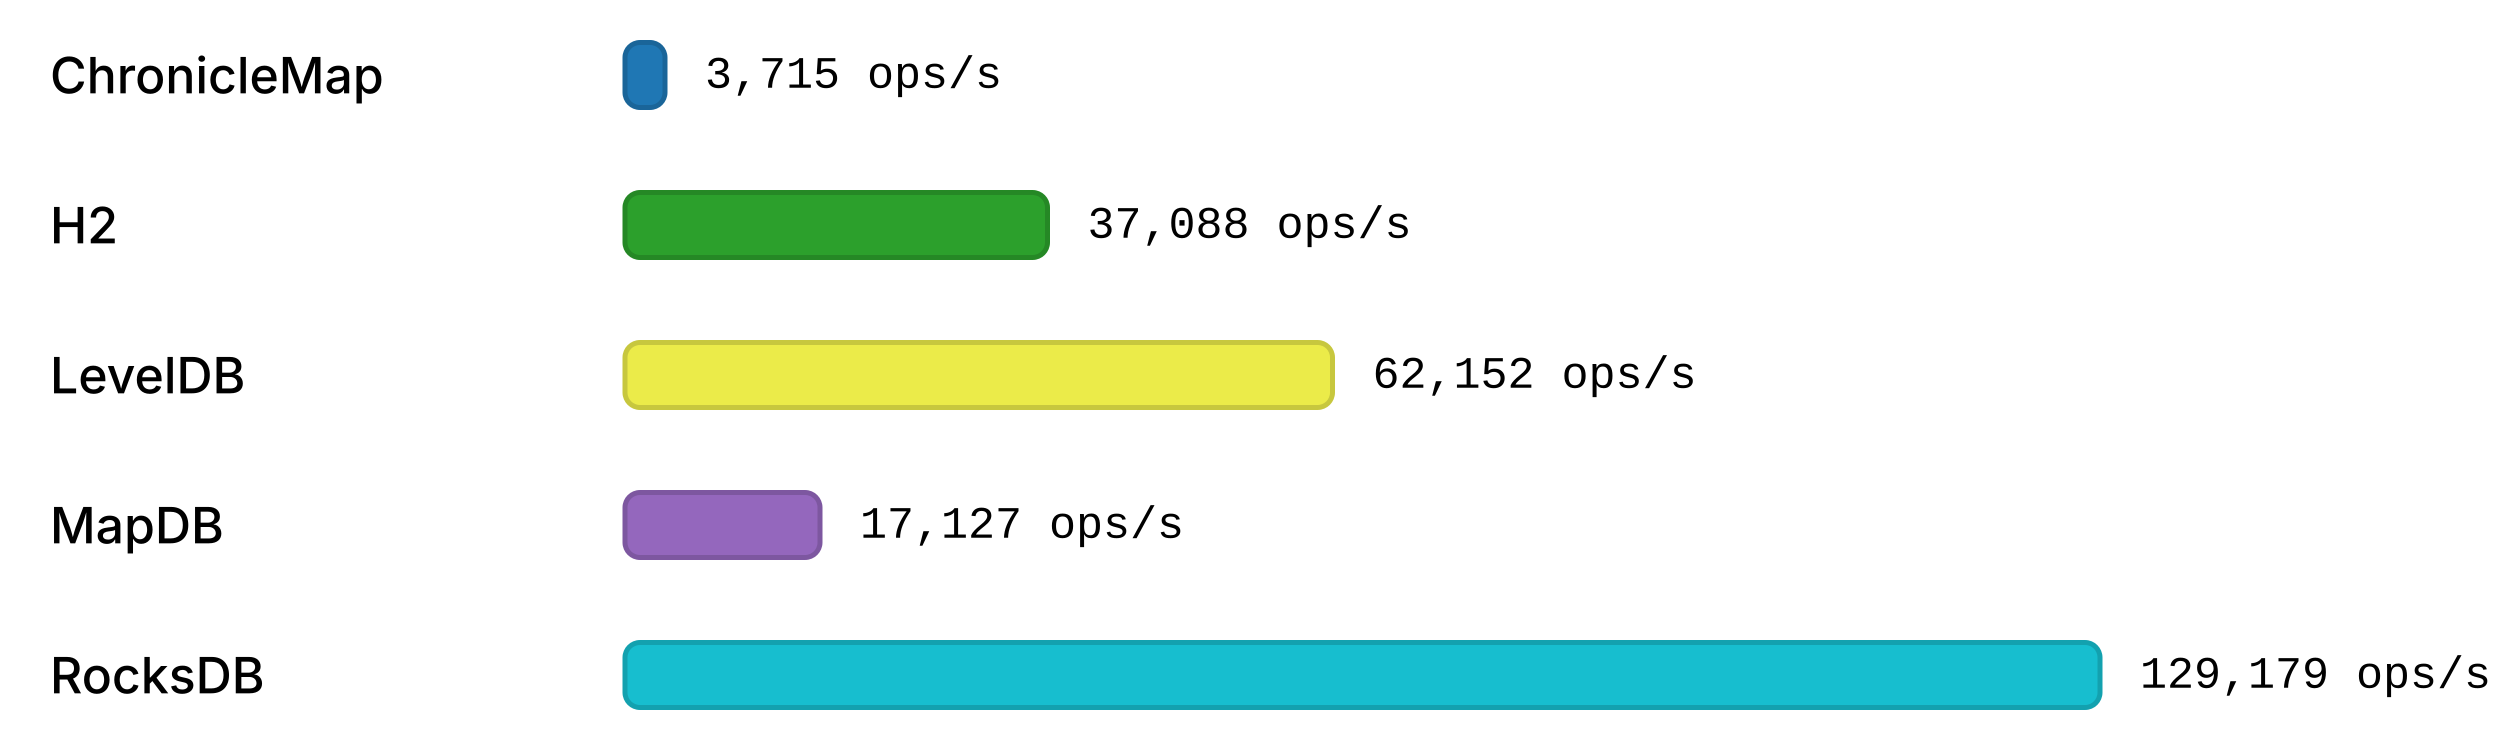
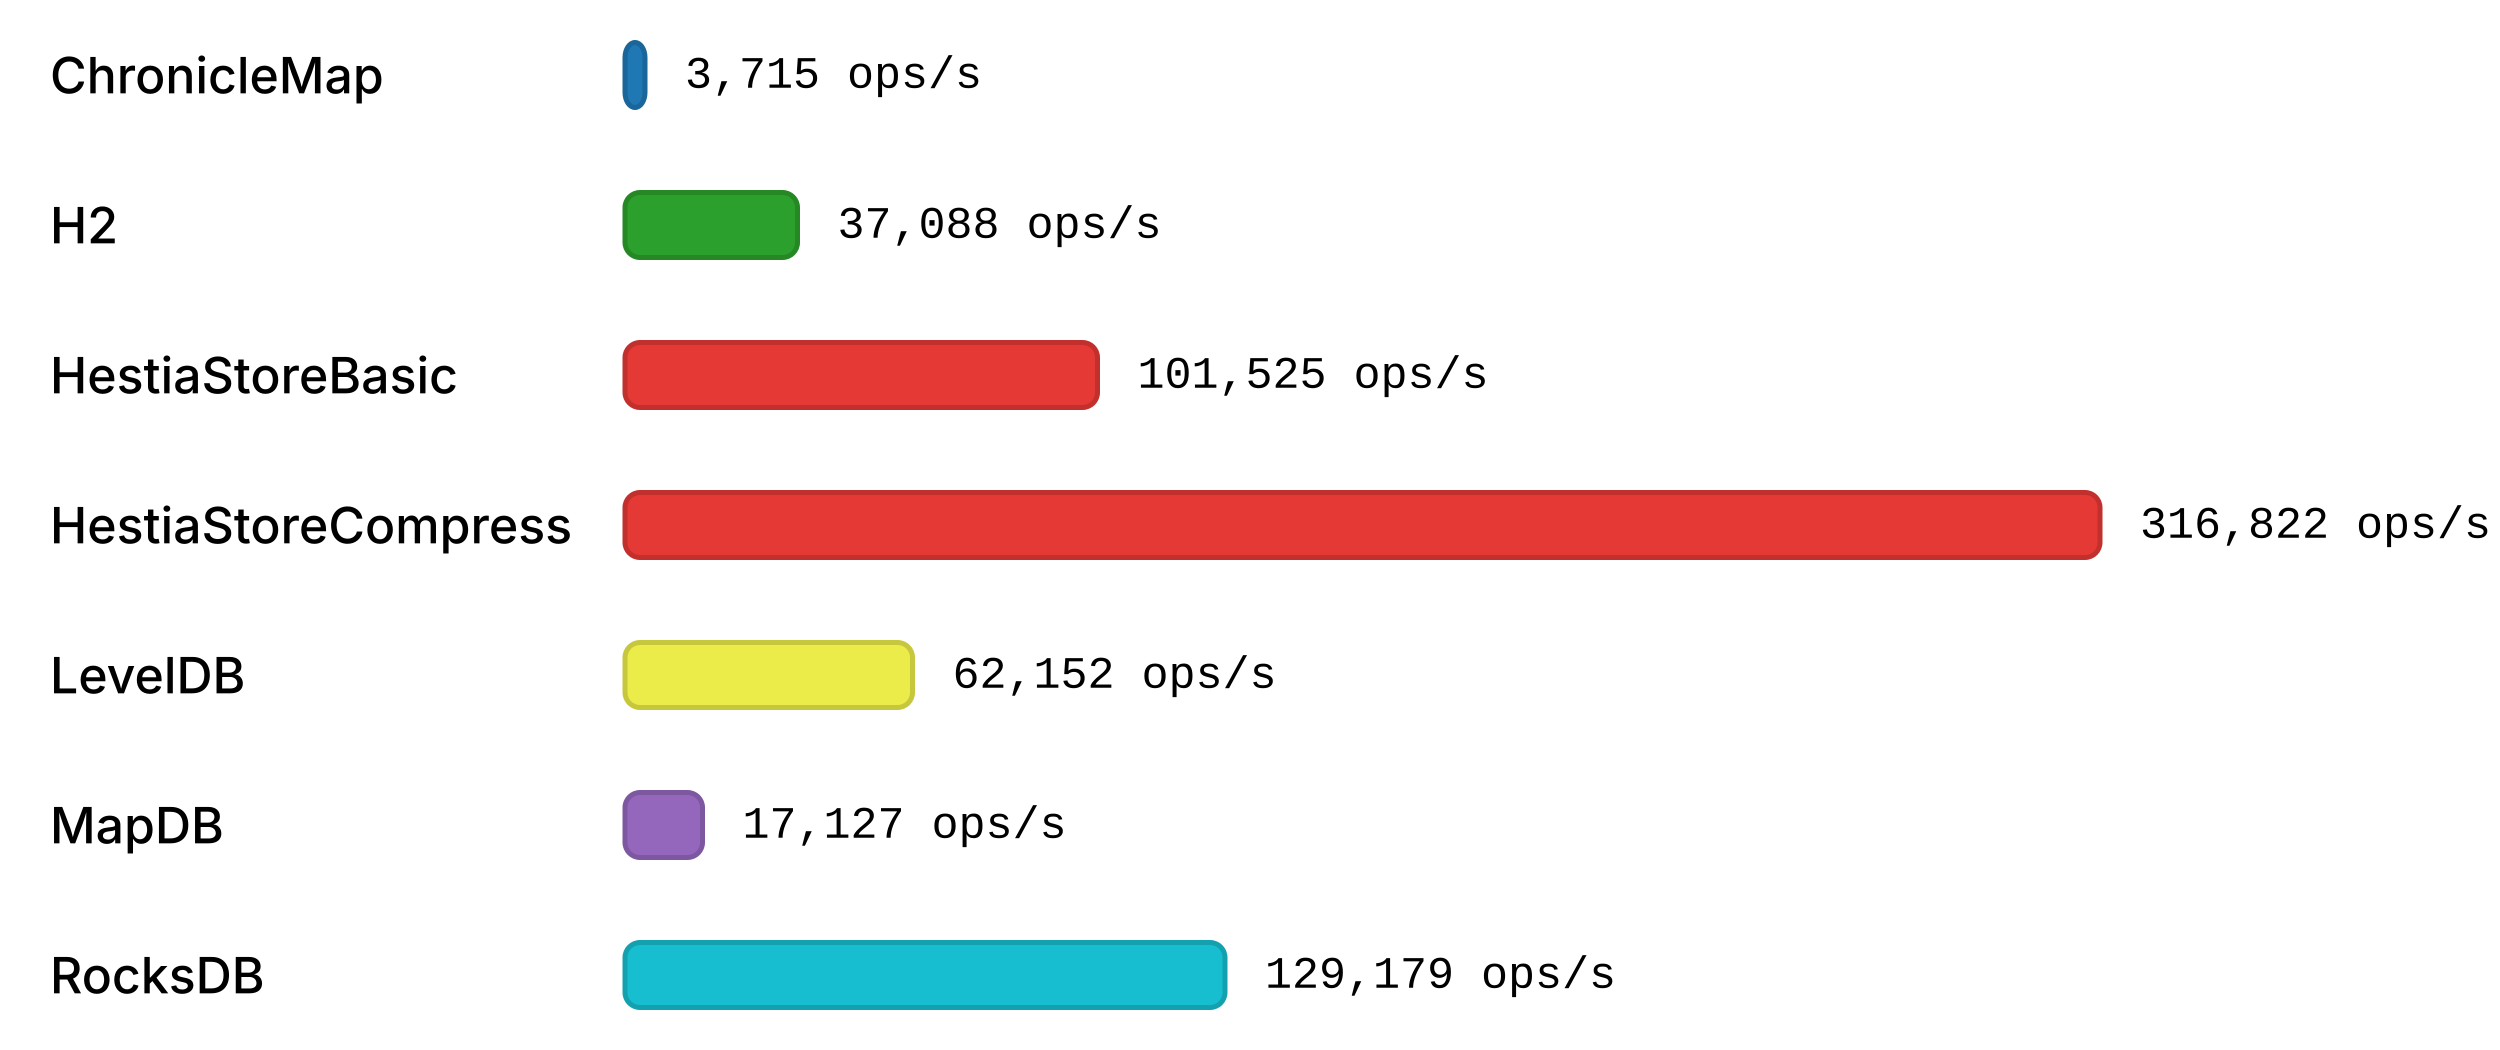
- <svg xmlns="http://www.w3.org/2000/svg" width="1000" height="300" viewBox="0 0 1000 300">
+ <svg xmlns="http://www.w3.org/2000/svg" width="1000" height="420" viewBox="0 0 1000 420">
  <style>
        text { fill: currentColor; dominant-baseline: middle; }
        .label { font: 500 20px "Inter", "Helvetica Neue", Arial, sans-serif; }
        .value { font: 18px "IBM Plex Mono", "Courier New", monospace; }
    </style>
  <rect x="0" y="10" width="1000" height="40" fill="rgba(255,255,255,0.15)" />
  <text class="label" x="20" y="30">ChronicleMap</text>
-   <rect x="250" y="17" width="16" height="26" rx="6" ry="6" fill="#1F77B4" stroke="#1A6599" stroke-width="2" />
-   <text class="value" x="282" y="30">3,715 ops/s</text>
+   <rect x="250" y="17" width="8" height="26" rx="6" ry="6" fill="#1F77B4" stroke="#1A6599" stroke-width="2" />
+   <text class="value" x="274" y="30">3,715 ops/s</text>
  <rect x="0" y="70" width="1000" height="40" fill="rgba(255,255,255,0.15)" />
  <text class="label" x="20" y="90">H2</text>
-   <rect x="250" y="77" width="169" height="26" rx="6" ry="6" fill="#2CA02C" stroke="#258825" stroke-width="2" />
-   <text class="value" x="435" y="90">37,088 ops/s</text>
+   <rect x="250" y="77" width="69" height="26" rx="6" ry="6" fill="#2CA02C" stroke="#258825" stroke-width="2" />
+   <text class="value" x="335" y="90">37,088 ops/s</text>
  <rect x="0" y="130" width="1000" height="40" fill="rgba(255,255,255,0.15)" />
-   <text class="label" x="20" y="150">LevelDB</text>
-   <rect x="250" y="137" width="283" height="26" rx="6" ry="6" fill="#ebeb49" stroke="#C7C73E" stroke-width="2" />
-   <text class="value" x="549" y="150">62,152 ops/s</text>
+   <text class="label" x="20" y="150">HestiaStoreBasic</text>
+   <rect x="250" y="137" width="189" height="26" rx="6" ry="6" fill="#E53935" stroke="#C2302D" stroke-width="2" />
+   <text class="value" x="455" y="150">101,525 ops/s</text>
  <rect x="0" y="190" width="1000" height="40" fill="rgba(255,255,255,0.15)" />
-   <text class="label" x="20" y="210">MapDB</text>
-   <rect x="250" y="197" width="78" height="26" rx="6" ry="6" fill="#9467BD" stroke="#7D57A0" stroke-width="2" />
-   <text class="value" x="344" y="210">17,127 ops/s</text>
+   <text class="label" x="20" y="210">HestiaStoreCompress</text>
+   <rect x="250" y="197" width="590" height="26" rx="6" ry="6" fill="#E53935" stroke="#C2302D" stroke-width="2" />
+   <text class="value" x="856" y="210">316,822 ops/s</text>
  <rect x="0" y="250" width="1000" height="40" fill="rgba(255,255,255,0.15)" />
-   <text class="label" x="20" y="270">RocksDB</text>
-   <rect x="250" y="257" width="590" height="26" rx="6" ry="6" fill="#17BECF" stroke="#13A1AF" stroke-width="2" />
-   <text class="value" x="856" y="270">129,179 ops/s</text>
+   <text class="label" x="20" y="270">LevelDB</text>
+   <rect x="250" y="257" width="115" height="26" rx="6" ry="6" fill="#ebeb49" stroke="#C7C73E" stroke-width="2" />
+   <text class="value" x="381" y="270">62,152 ops/s</text>
+   <rect x="0" y="310" width="1000" height="40" fill="rgba(255,255,255,0.15)" />
+   <text class="label" x="20" y="330">MapDB</text>
+   <rect x="250" y="317" width="31" height="26" rx="6" ry="6" fill="#9467BD" stroke="#7D57A0" stroke-width="2" />
+   <text class="value" x="297" y="330">17,127 ops/s</text>
+   <rect x="0" y="370" width="1000" height="40" fill="rgba(255,255,255,0.15)" />
+   <text class="label" x="20" y="390">RocksDB</text>
+   <rect x="250" y="377" width="240" height="26" rx="6" ry="6" fill="#17BECF" stroke="#13A1AF" stroke-width="2" />
+   <text class="value" x="506" y="390">129,179 ops/s</text>
</svg>
